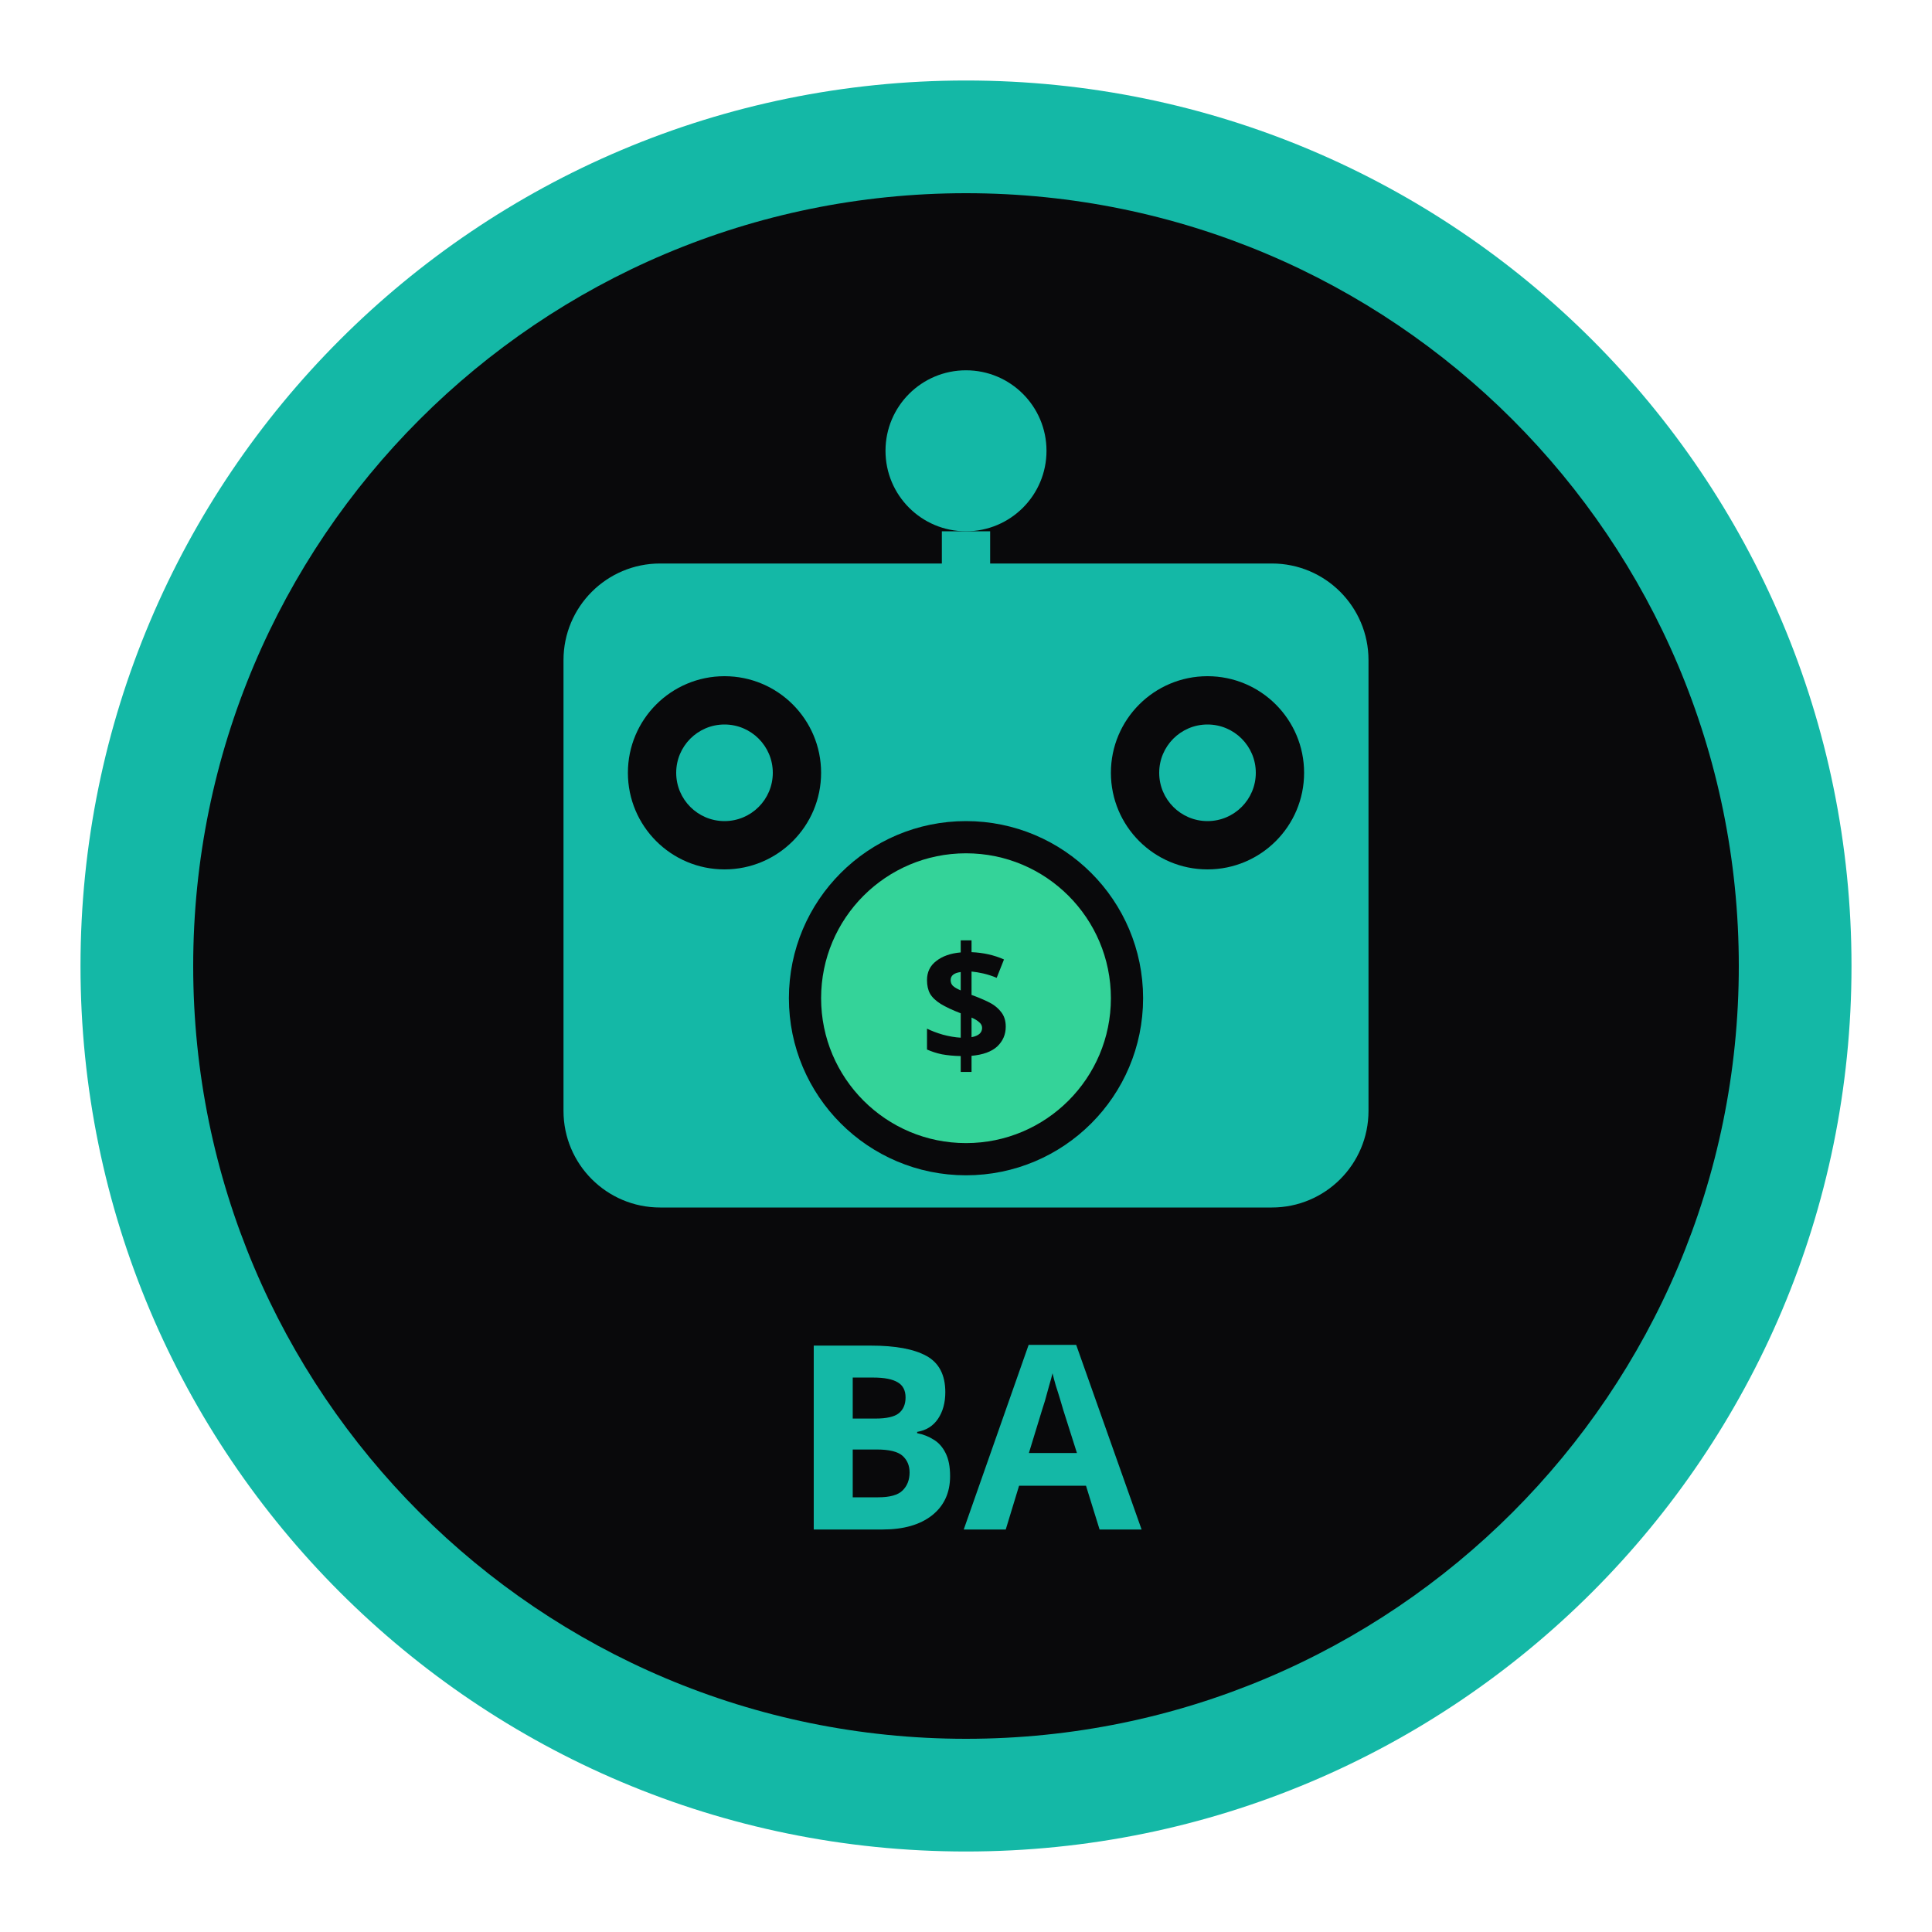
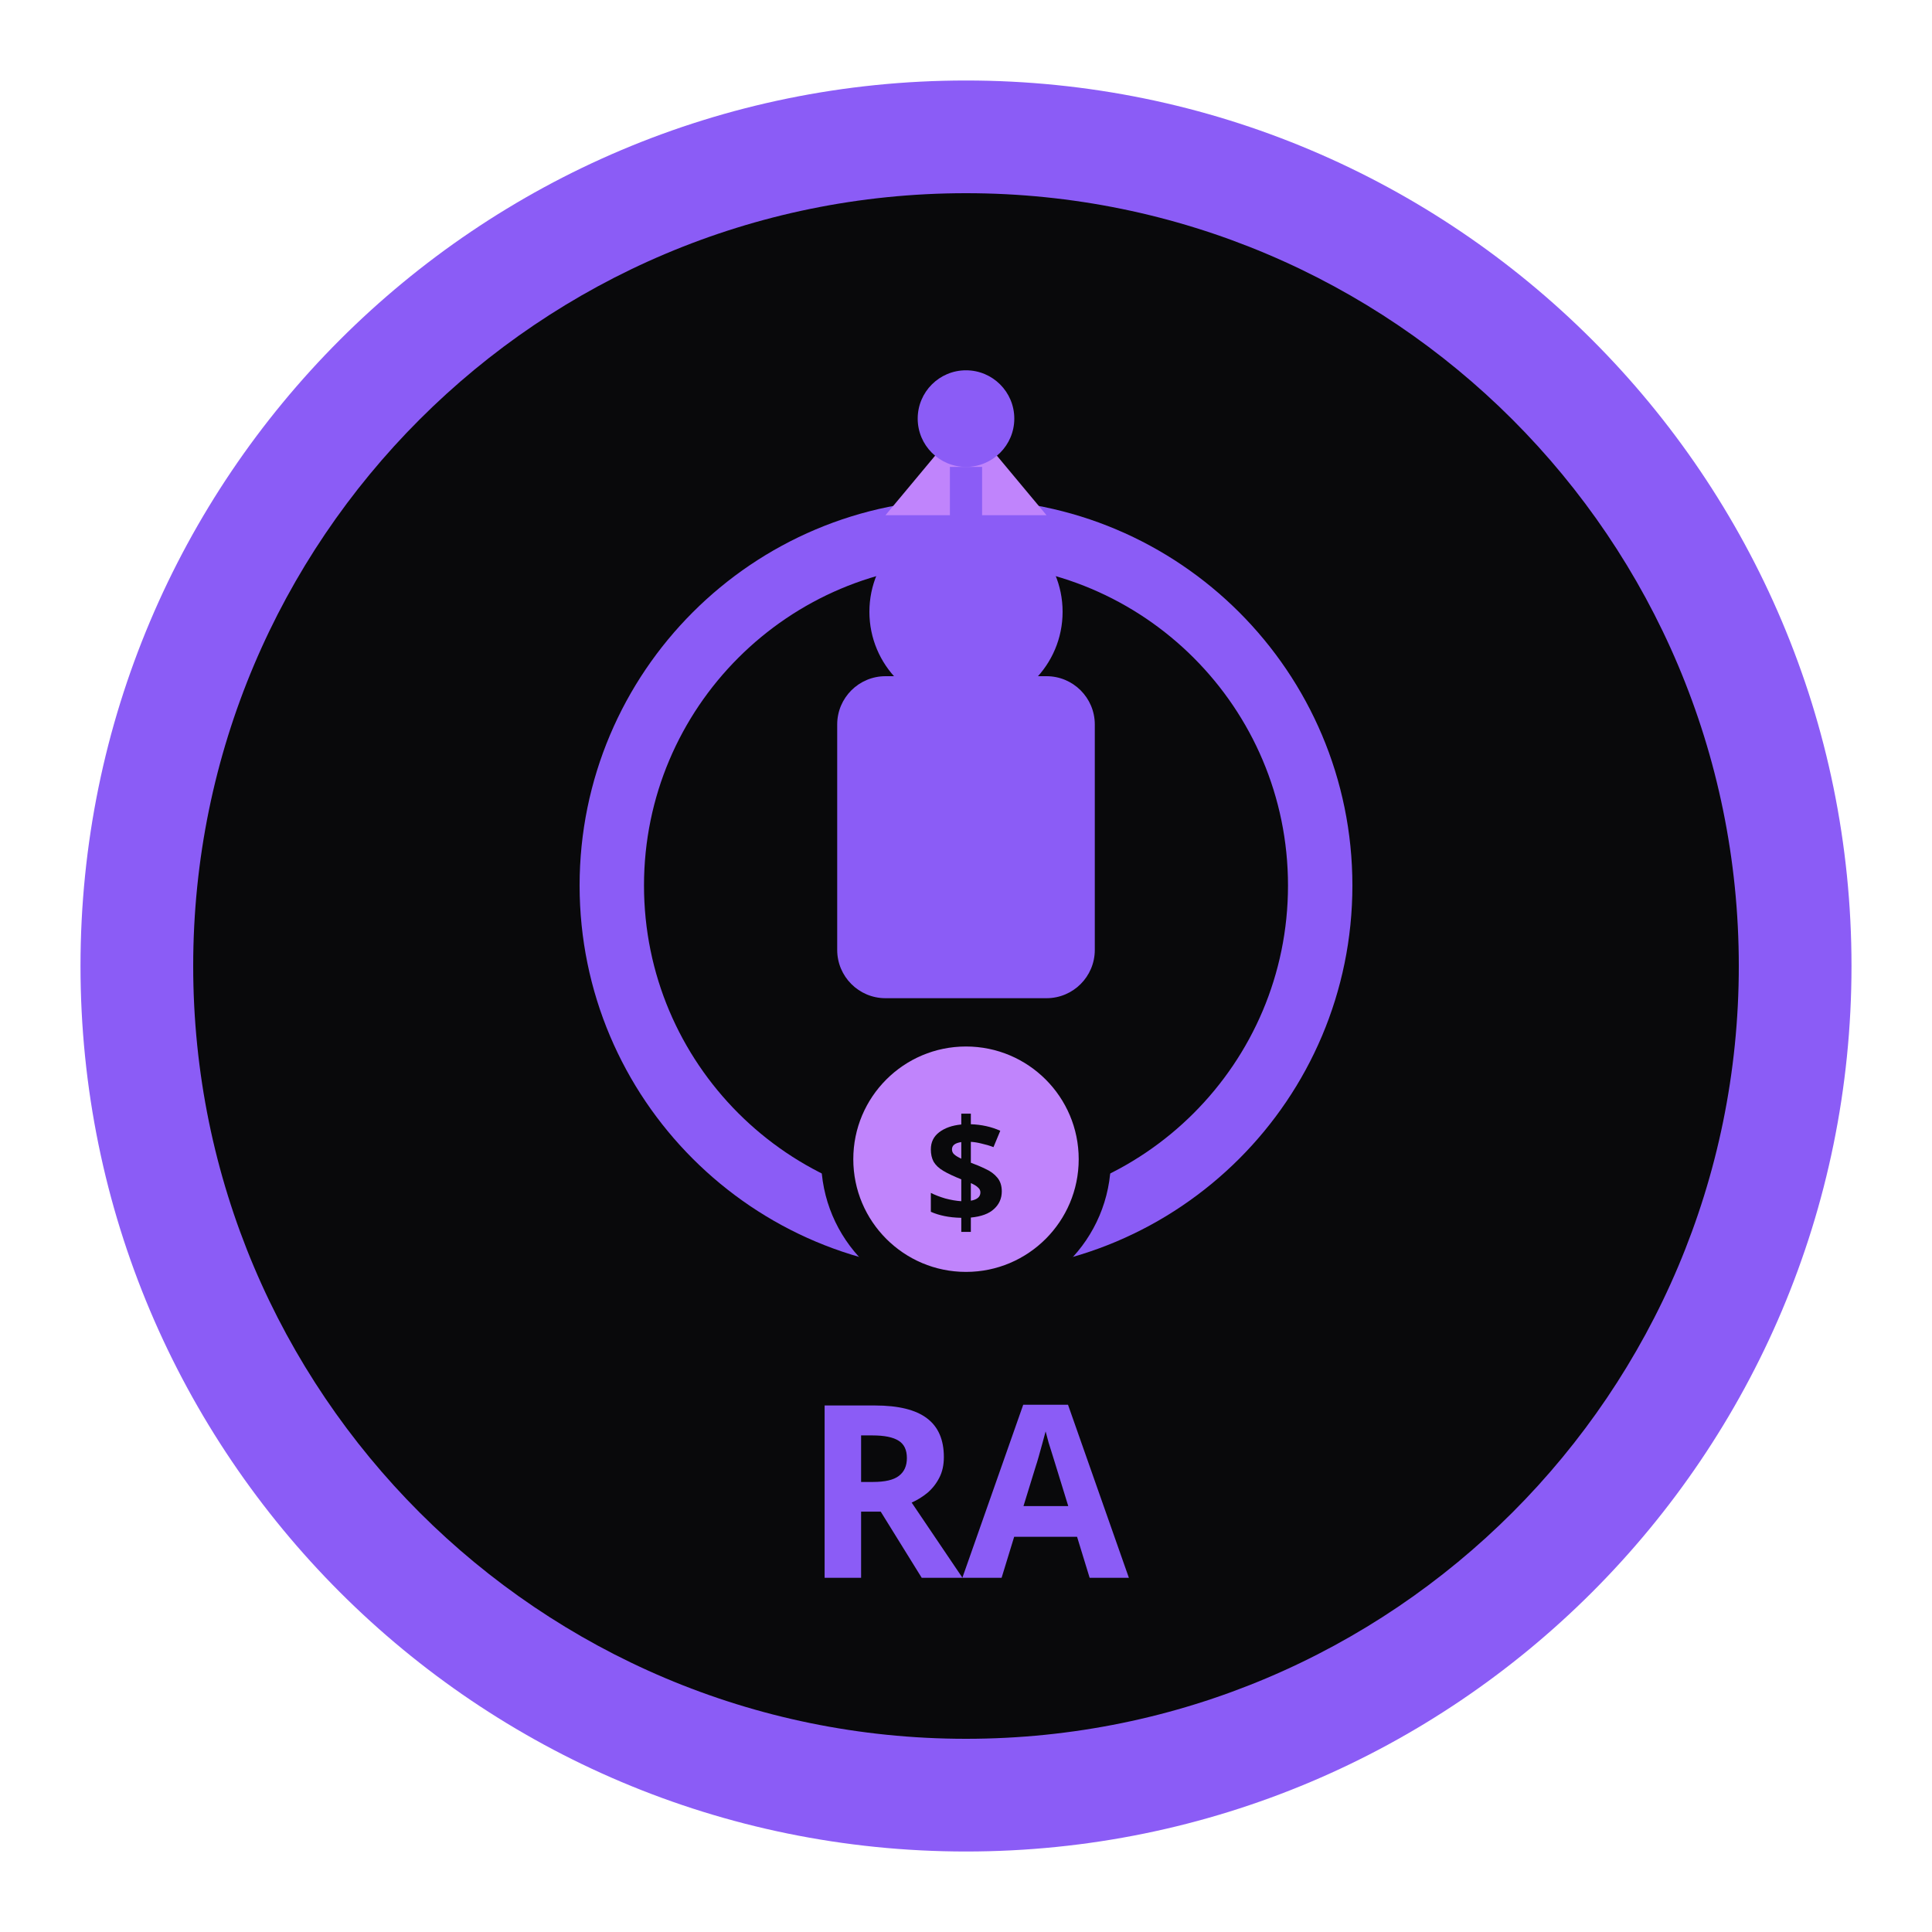
<svg xmlns="http://www.w3.org/2000/svg" width="120" height="120" viewBox="0 0 120 120" fill="none">
-   <circle cx="60" cy="60" r="55" fill="#14b8a6" />
+   <circle cx="60" cy="60" r="55" fill="#8b5cf6" />
  <circle cx="60" cy="60" r="48" fill="#09090b" />
-   <rect x="35" y="35" width="50" height="40" rx="6" fill="#14b8a6" />
-   <circle cx="60" cy="28" r="5" fill="#14b8a6" />
-   <line x1="60" y1="33" x2="60" y2="38" stroke="#14b8a6" stroke-width="3" />
-   <circle cx="45" cy="48" r="6" fill="#09090b" />
-   <circle cx="75" cy="48" r="6" fill="#09090b" />
-   <circle cx="45" cy="48" r="3" fill="#14b8a6" />
-   <circle cx="75" cy="48" r="3" fill="#14b8a6" />
-   <circle cx="60" cy="62" r="10" fill="#34d399" stroke="#09090b" stroke-width="2" />
-   <text x="60" y="66" text-anchor="middle" fill="#09090b" font-family="system-ui, sans-serif" font-size="10" font-weight="bold">$</text>
-   <text x="60" y="95" text-anchor="middle" fill="#14b8a6" font-family="system-ui, sans-serif" font-size="16" font-weight="700">BA</text>
+   <circle cx="60" cy="55" r="22" fill="none" stroke="#8b5cf6" stroke-width="4" />
+   <rect x="52" y="42" width="16" height="20" rx="3" fill="#8b5cf6" />
+   <circle cx="60" cy="38" r="6" fill="#8b5cf6" />
+   <polygon points="55,32 60,26 65,32" fill="#c084fc" />
+   <circle cx="60" cy="72" r="8" fill="#c084fc" stroke="#09090b" stroke-width="2" />
+   <text x="60" y="76" text-anchor="middle" fill="#09090b" font-family="system-ui, sans-serif" font-size="9" font-weight="bold">$</text>
+   <circle cx="60" cy="26" r="3" fill="#8b5cf6" />
+   <line x1="60" y1="29" x2="60" y2="34" stroke="#8b5cf6" stroke-width="2" />
+   <text x="60" y="98" text-anchor="middle" fill="#8b5cf6" font-family="system-ui, sans-serif" font-size="15" font-weight="700">RA</text>
</svg>
